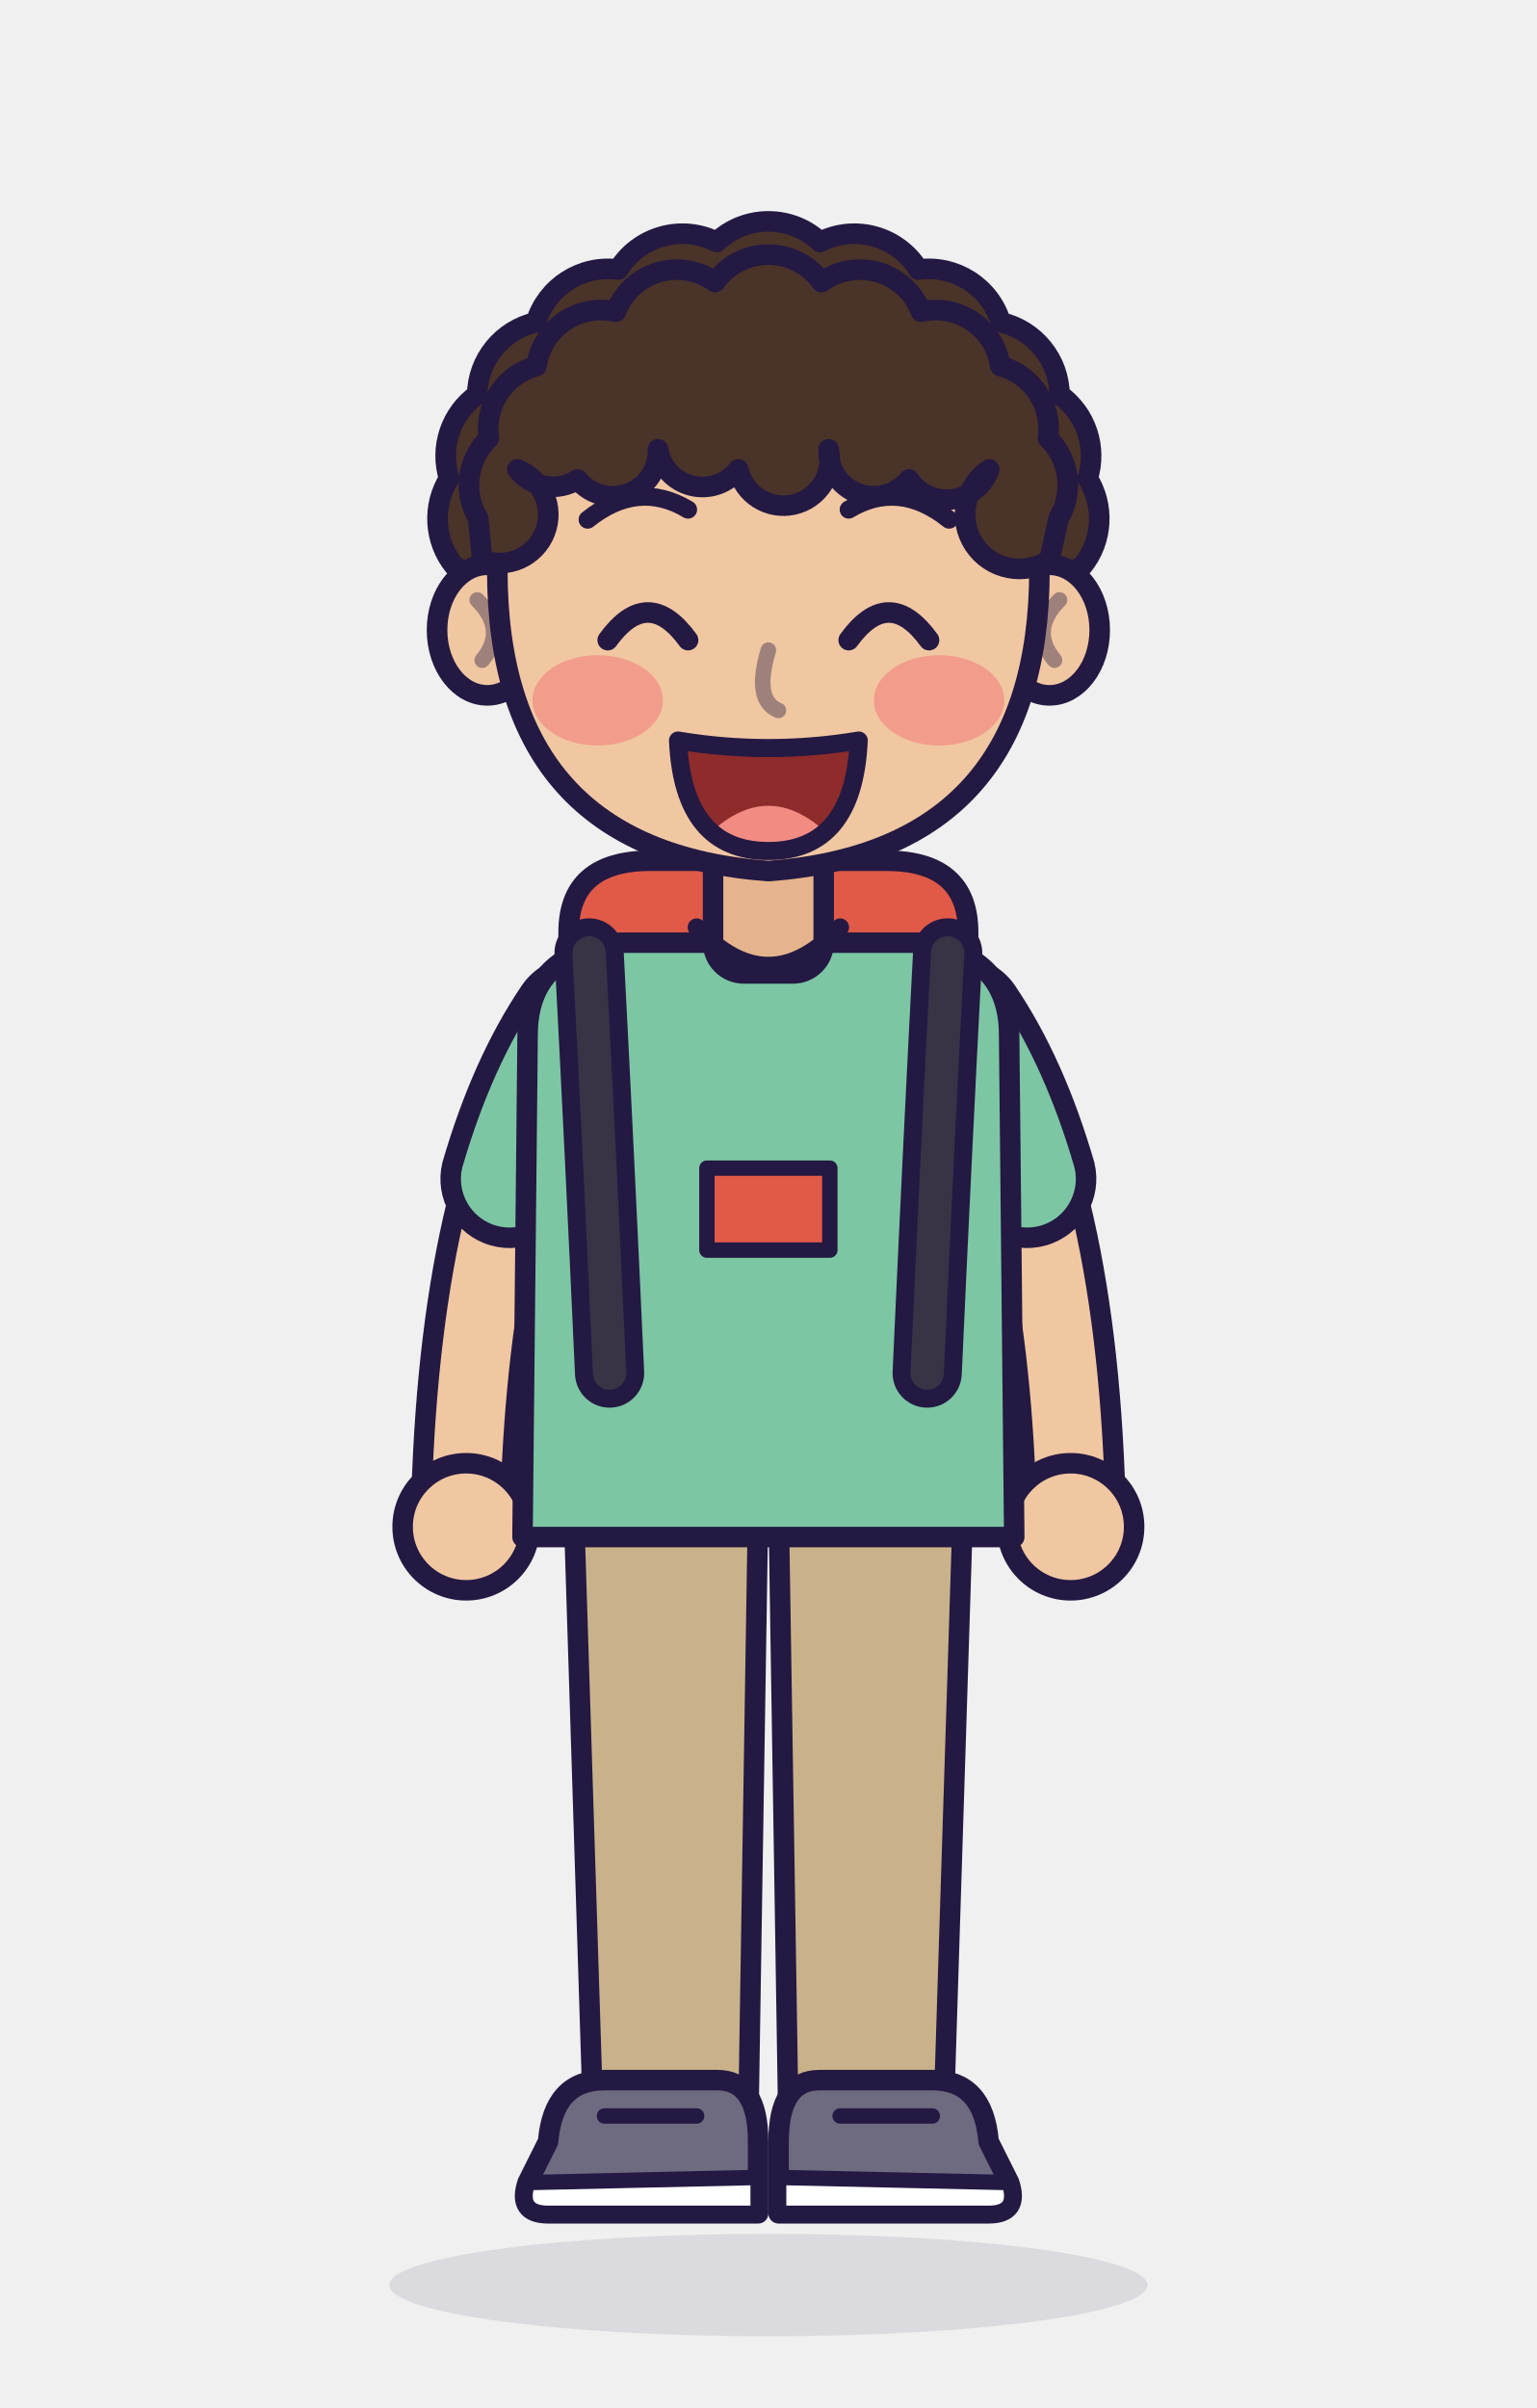
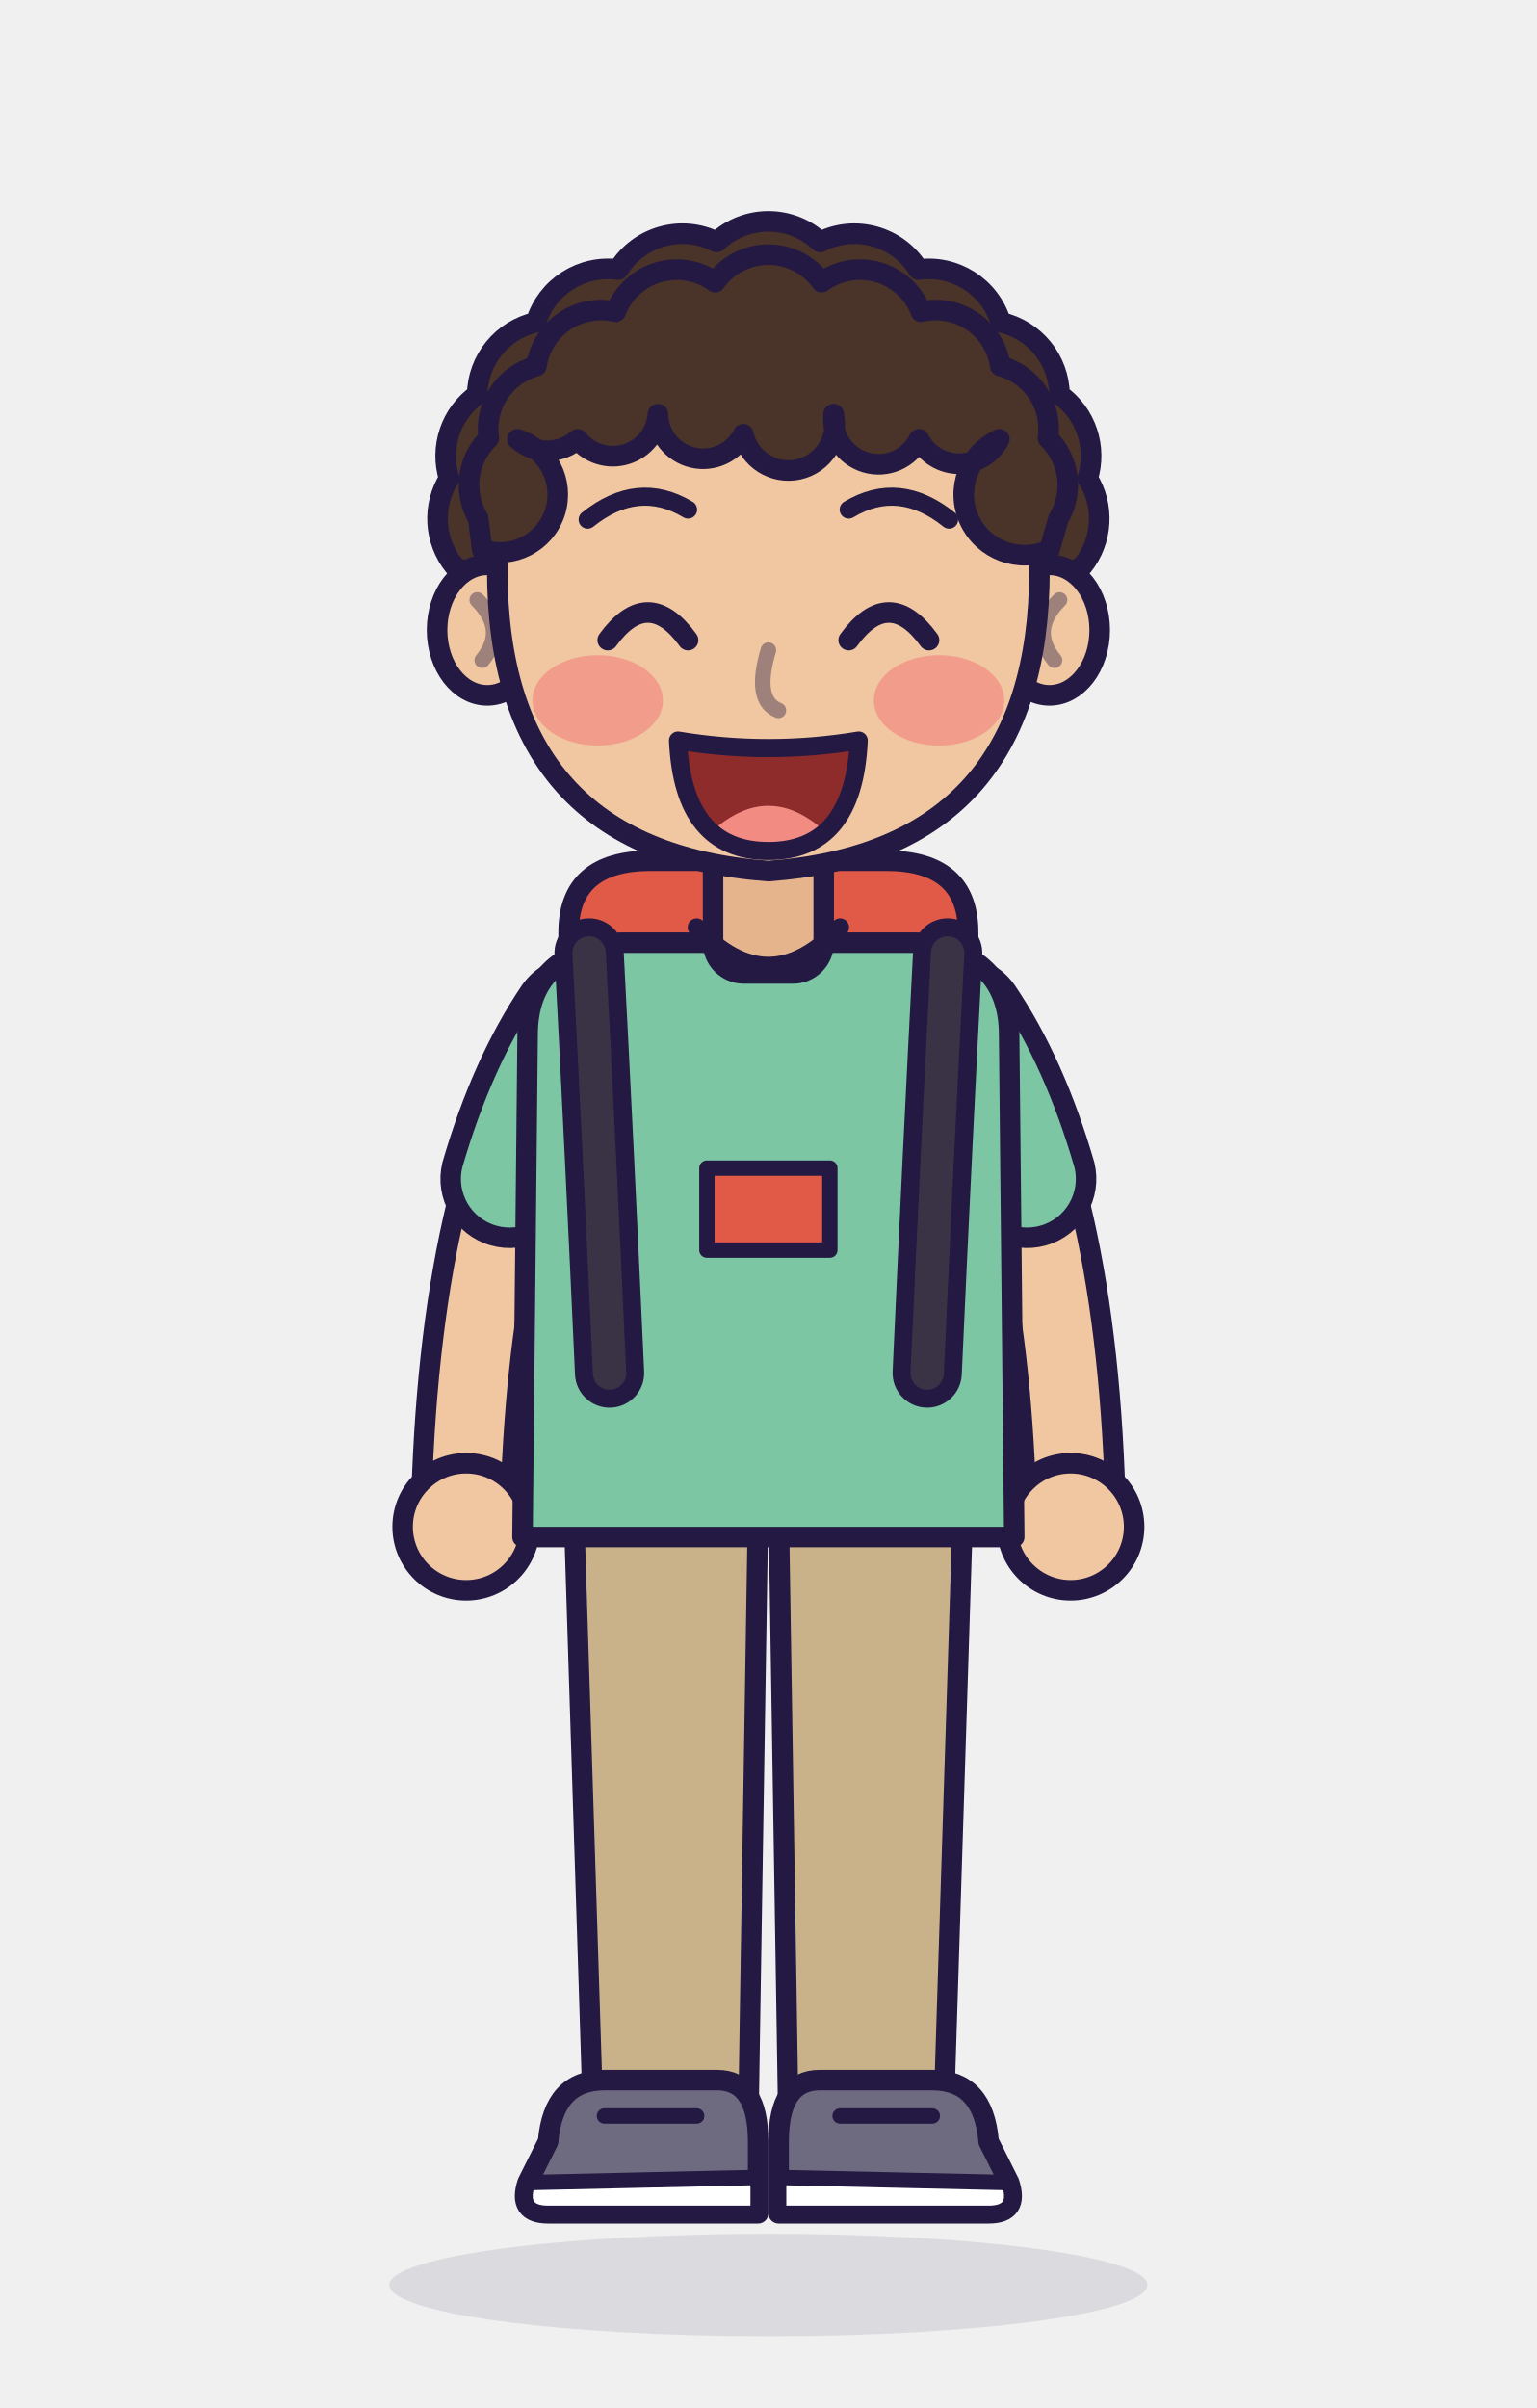
<svg xmlns="http://www.w3.org/2000/svg" viewBox="0 0 300 470" role="img" aria-label="Classmate with curly hair, a mint T-shirt and a red backpack, happy face, front view">
  <ellipse class="shadow" cx="150" cy="446" rx="74" ry="10" fill="#231942" stroke="none" opacity="0.1" />
  <g class="figure" stroke="#231942" stroke-width="4" stroke-linejoin="round" stroke-linecap="round">
    <g class="backpack">
      <path d="M111 204L111 182Q111 168 127 168L173 168Q189 168 189 182L189 204Z" fill="#E05A47" />
    </g>
    <g class="legs">
      <path d="M112 294L148 294L146 420L116 420Z" fill="#C9B28A" />
      <path d="M188 294L152 294L154 420L184 420Z" fill="#C9B28A" />
      <path d="M148 418Q148 406 140 406L118 406Q108 406 107 418L103 426Q101 432 107 432L148 432Z" fill="#6E6A80" />
      <path d="M103 426Q101 432 107 432L148 432L148 425Z" fill="#FFFFFF" stroke-width="3" />
      <path d="M118 413L136 413" fill="none" stroke-width="3" />
      <path d="M152 418Q152 406 160 406L182 406Q192 406 193 418L197 426Q199 432 193 432L152 432Z" fill="#6E6A80" />
      <path d="M197 426Q199 432 193 432L152 432L152 425Z" fill="#FFFFFF" stroke-width="3" />
      <path d="M182 413L164 413" fill="none" stroke-width="3" />
    </g>
    <g class="arm-left">
      <path d="M179.8 204.9Q198.3 232.3 200.3 292.3A8.7 8.7 0 0 0 217.7 291.7Q215.7 226.6 194.2 195.1A8.7 8.7 0 0 0 179.8 204.9Z" fill="#F1C7A2" />
      <path d="M177.5 206.5Q184.9 217.3 189.6 233.7A11.5 11.5 0 0 0 211.7 227.4Q205.9 207.4 196.5 193.5A11.5 11.5 0 0 0 177.5 206.5Z" fill="#7CC6A4" />
      <circle class="hand" cx="209" cy="298" r="12.4" fill="#F1C7A2" />
    </g>
    <g class="arm-right">
      <path d="M105.8 195.1Q84.3 226.6 82.3 291.7A8.7 8.7 0 0 0 99.7 292.3Q101.7 232.3 120.2 204.9A8.7 8.7 0 0 0 105.8 195.1Z" fill="#F1C7A2" />
      <path d="M103.5 193.5Q94.1 207.4 88.3 227.4A11.5 11.5 0 0 0 110.4 233.7Q115.1 217.3 122.5 206.5A11.5 11.5 0 0 0 103.5 193.5Z" fill="#7CC6A4" />
      <circle class="hand" cx="91" cy="298" r="12.4" fill="#F1C7A2" />
    </g>
    <g class="body">
      <path d="M103 202Q103 186 121 184L179 184Q197 186 197 202L198 300L102 300Z" fill="#7CC6A4" />
      <g class="neck">
        <rect x="139.2" y="162" width="21.6" height="28" rx="6" fill="#E6B48C" />
      </g>
      <path d="M136 181Q150 196 164 181" fill="none" stroke-width="3.5" />
      <path d="M110 186.3Q112 224.2 114 268.2A5 5 0 0 0 124 267.8Q122 223.8 120 185.7A5 5 0 0 0 110 186.3Z" fill="#3A3346" stroke-width="3.5" />
      <path d="M180 185.7Q178 223.8 176 267.8A5 5 0 0 0 186 268.2Q188 224.2 190 186.3A5 5 0 0 0 180 185.7Z" fill="#3A3346" stroke-width="3.5" />
      <path class="print" d="M138 228L162 228L162 244L138 244Z" fill="#E05A47" stroke-width="3" />
    </g>
    <g class="head" transform="translate(150 117.1) scale(0.98)" stroke-width="4.1">
      <g class="hair-back">
        <path d="M-62.6-6.8A15 15 0 0 1-63.6-24.2A15 15 0 0 1-58-40.9A15 15 0 0 1-46.3-55.3A15 15 0 0 1-29.9-65.8A15 15 0 0 1-10.3-71.3A15 15 0 0 1 10.3-71.3A15 15 0 0 1 29.9-65.8A15 15 0 0 1 46.3-55.3A15 15 0 0 1 58-40.9A15 15 0 0 1 63.6-24.2A15 15 0 0 1 62.6-6.8Q0 30-62.6-6.8Z" fill="#4A3328" />
      </g>
      <g class="ears">
        <ellipse cx="-56" cy="6" rx="10" ry="13" fill="#F1C7A2" />
        <ellipse cx="56" cy="6" rx="10" ry="13" fill="#F1C7A2" />
        <path d="M-58 0Q-52 6-57 12" fill="none" stroke-width="3.1" opacity="0.4" />
        <path d="M58 0Q52 6 57 12" fill="none" stroke-width="3.1" opacity="0.4" />
      </g>
      <path class="face" d="M-54-6Q-54-52 0-52Q54-52 54-6Q54 50 0 54Q-54 50-54-6Z" fill="#F1C7A2" />
      <g class="hair">
-         <path d="M-57.8-16.2A13 13 0 0 1-55.7-32.2A13 13 0 0 1-46.2-46.6A13 13 0 0 1-30.4-57.4A13 13 0 0 1-10.6-63.3A13 13 0 0 1 10.6-63.3A13 13 0 0 1 30.4-57.4A13 13 0 0 1 46.2-46.6A13 13 0 0 1 55.7-32.2A13 13 0 0 1 57.8-16.2L56-8A9 9 0 0 1 44-26A9 9 0 0 1 28-24A9 9 0 0 1 12-30A9 9 0 0 1-6-26A9 9 0 0 1-22-30A9 9 0 0 1-38-24A9 9 0 0 1-50-26A9 9 0 0 1-57-8Z" fill="#4A3328" />
+         <path d="M-57.8-16.2A13 13 0 0 1-55.7-32.2A13 13 0 0 1-46.2-46.6A13 13 0 0 1-30.4-57.4A13 13 0 0 1-10.6-63.3A13 13 0 0 1 10.6-63.3A13 13 0 0 1 30.4-57.4A13 13 0 0 1 46.2-46.6A13 13 0 0 1 55.7-32.2A13 13 0 0 1 57.8-16.2L56-10A9 9 0 0 1 46-32A9 9 0 0 1 30-32A9 9 0 0 1 13-37A9 9 0 0 1-5-33A9 9 0 0 1-22-37A9 9 0 0 1-38-32A9 9 0 0 1-50-32A9 9 0 0 1-57-10Z" fill="#4A3328" />
      </g>
      <g class="cheeks">
        <ellipse cx="-34" cy="20" rx="13" ry="9" fill="#F28B82" stroke="none" opacity="0.7" />
        <ellipse cx="34" cy="20" rx="13" ry="9" fill="#F28B82" stroke="none" opacity="0.7" />
      </g>
      <g class="brows">
        <path d="M-36-16Q-26-24-16-18M16-18Q26-24 36-16" fill="none" stroke-width="3.6" />
      </g>
      <g class="eyes">
        <path d="M-32 8Q-24-3-16 8M16 8Q24-3 32 8" fill="none" stroke-width="4.1" />
      </g>
      <g class="nose">
        <path d="M0 10Q-3 20 2 22" fill="none" stroke-width="3.1" opacity="0.4" />
      </g>
      <g class="mouth">
        <path d="M-18 28Q0 31 18 28Q17 50 0 50Q-17 50-18 28Z" fill="#8E2B2B" stroke="none" />
        <path d="M-10 45Q0 37 10 45Q6 50 0 50Q-6 50-10 45Z" fill="#F28B82" stroke="none" />
        <path d="M-18 28Q0 31 18 28Q17 50 0 50Q-17 50-18 28Z" fill="none" stroke-width="3.6" />
      </g>
    </g>
  </g>
</svg>
